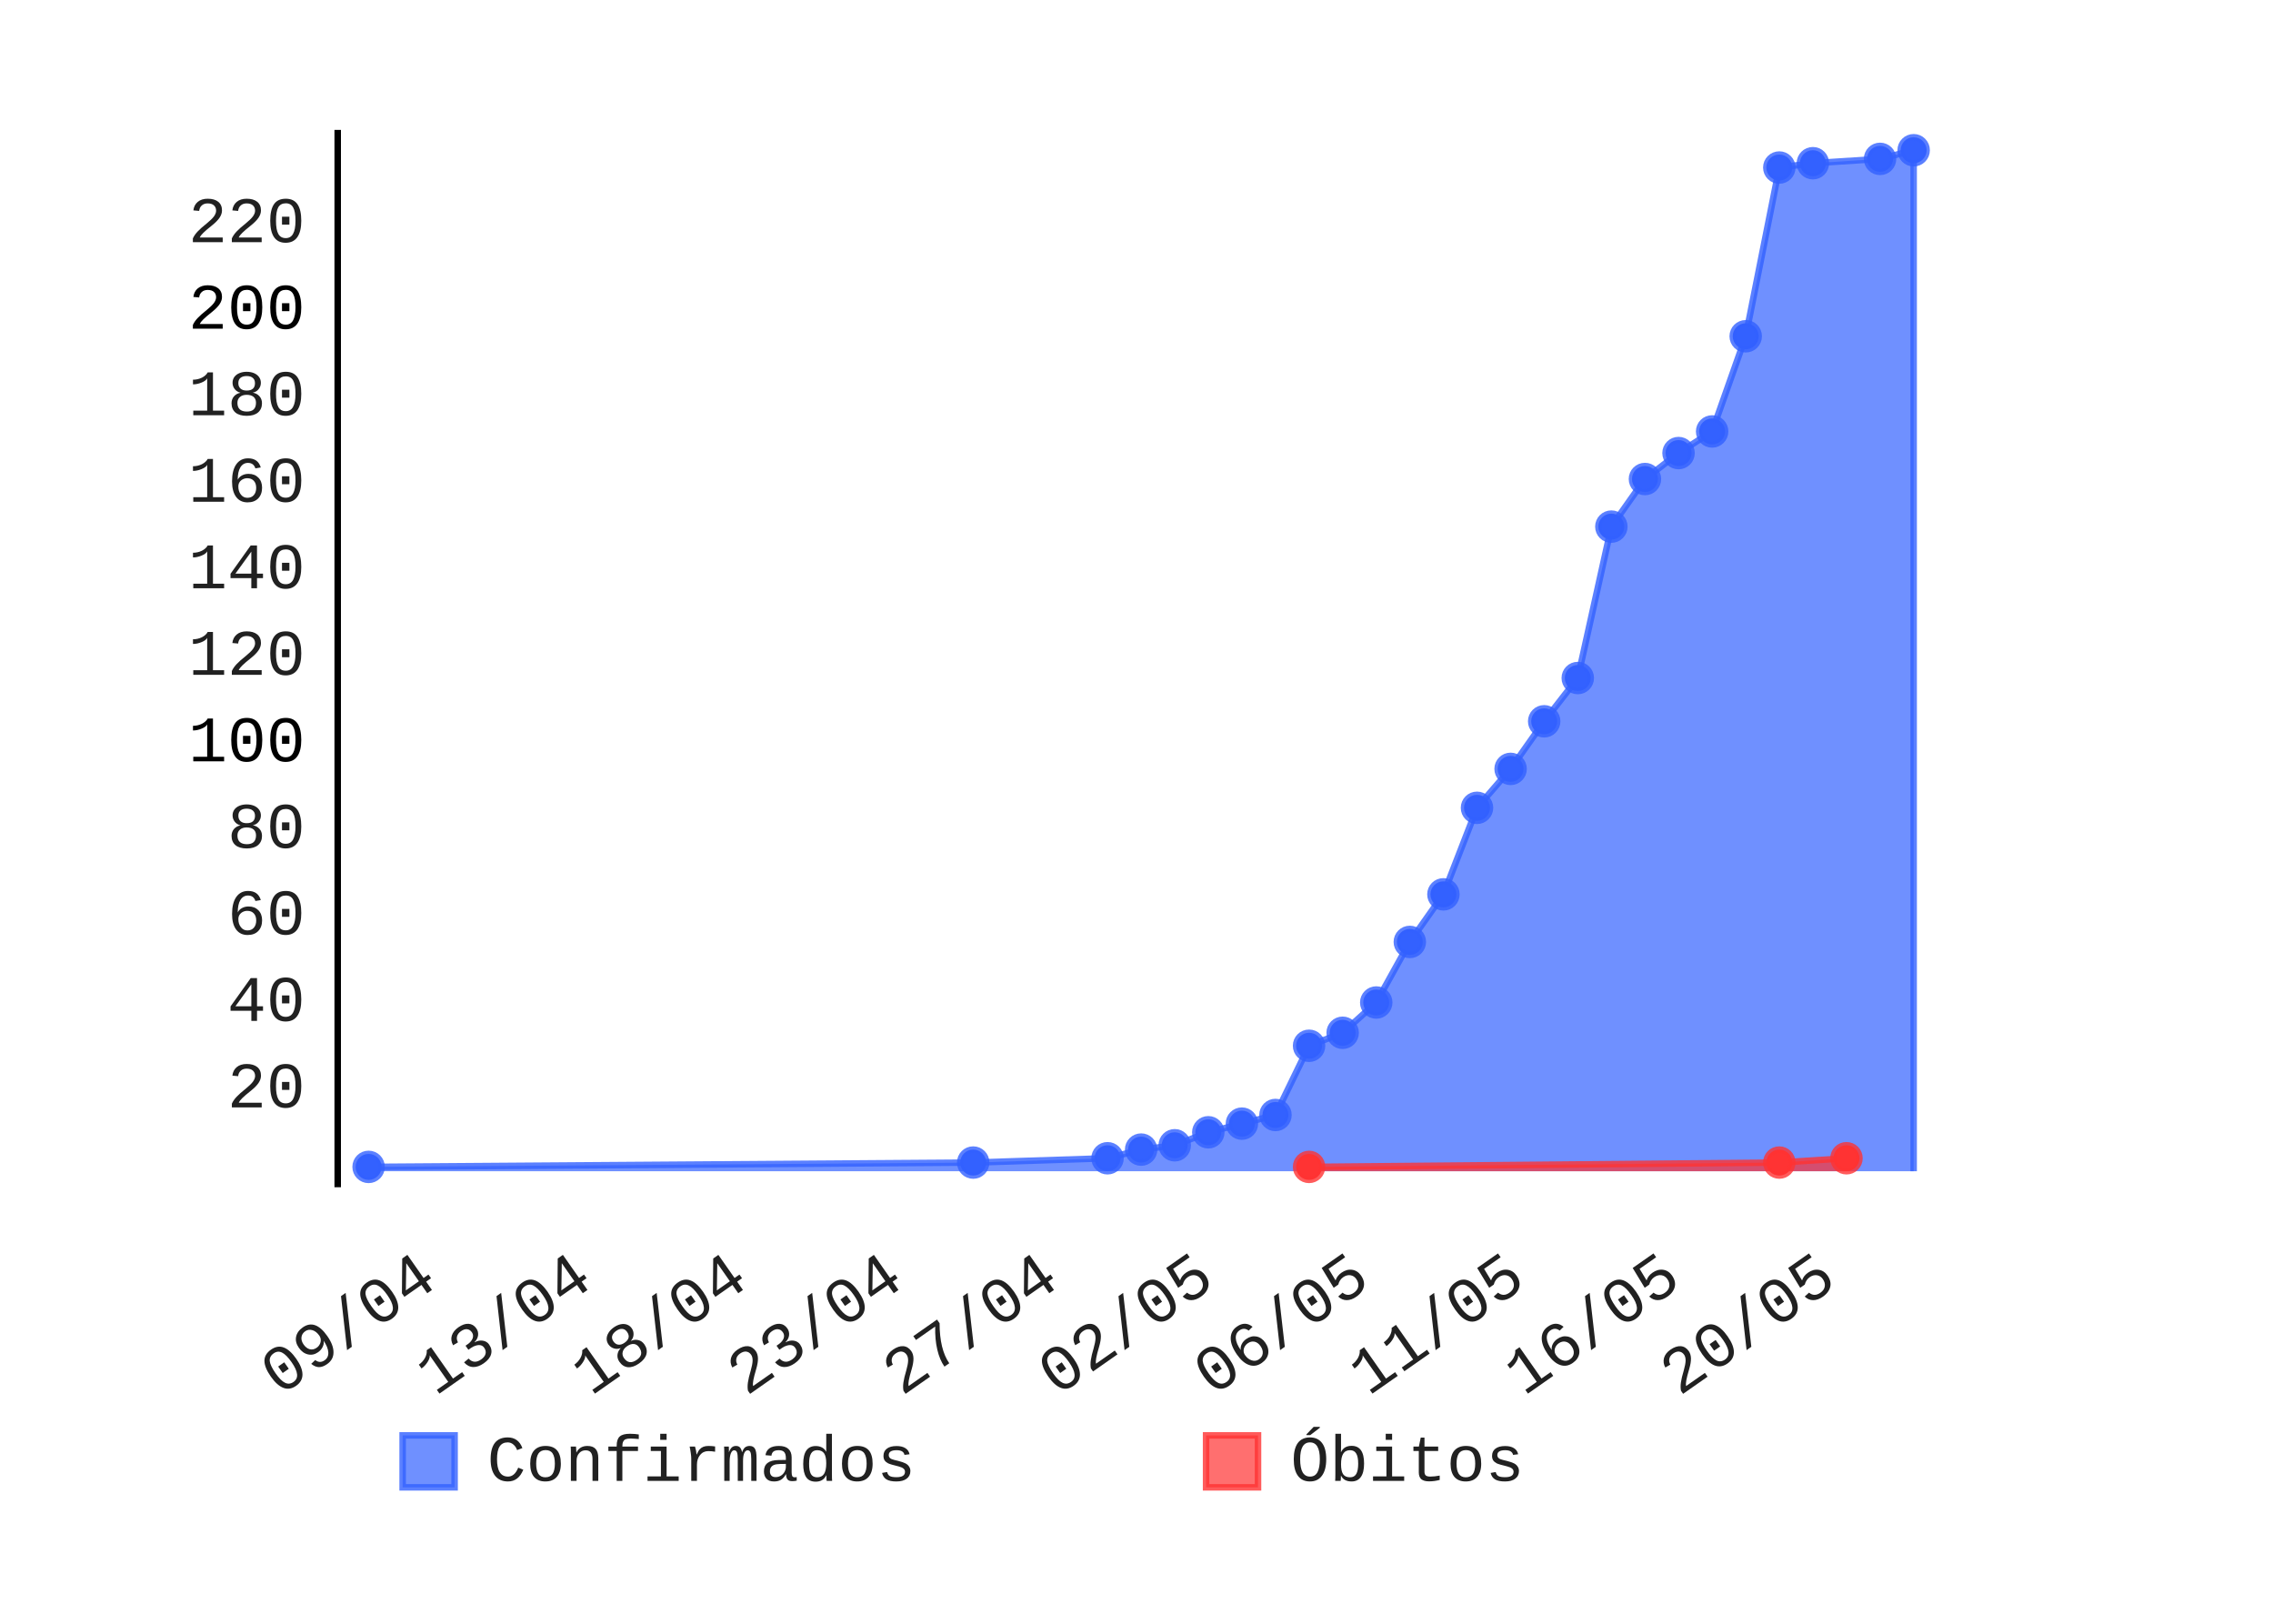
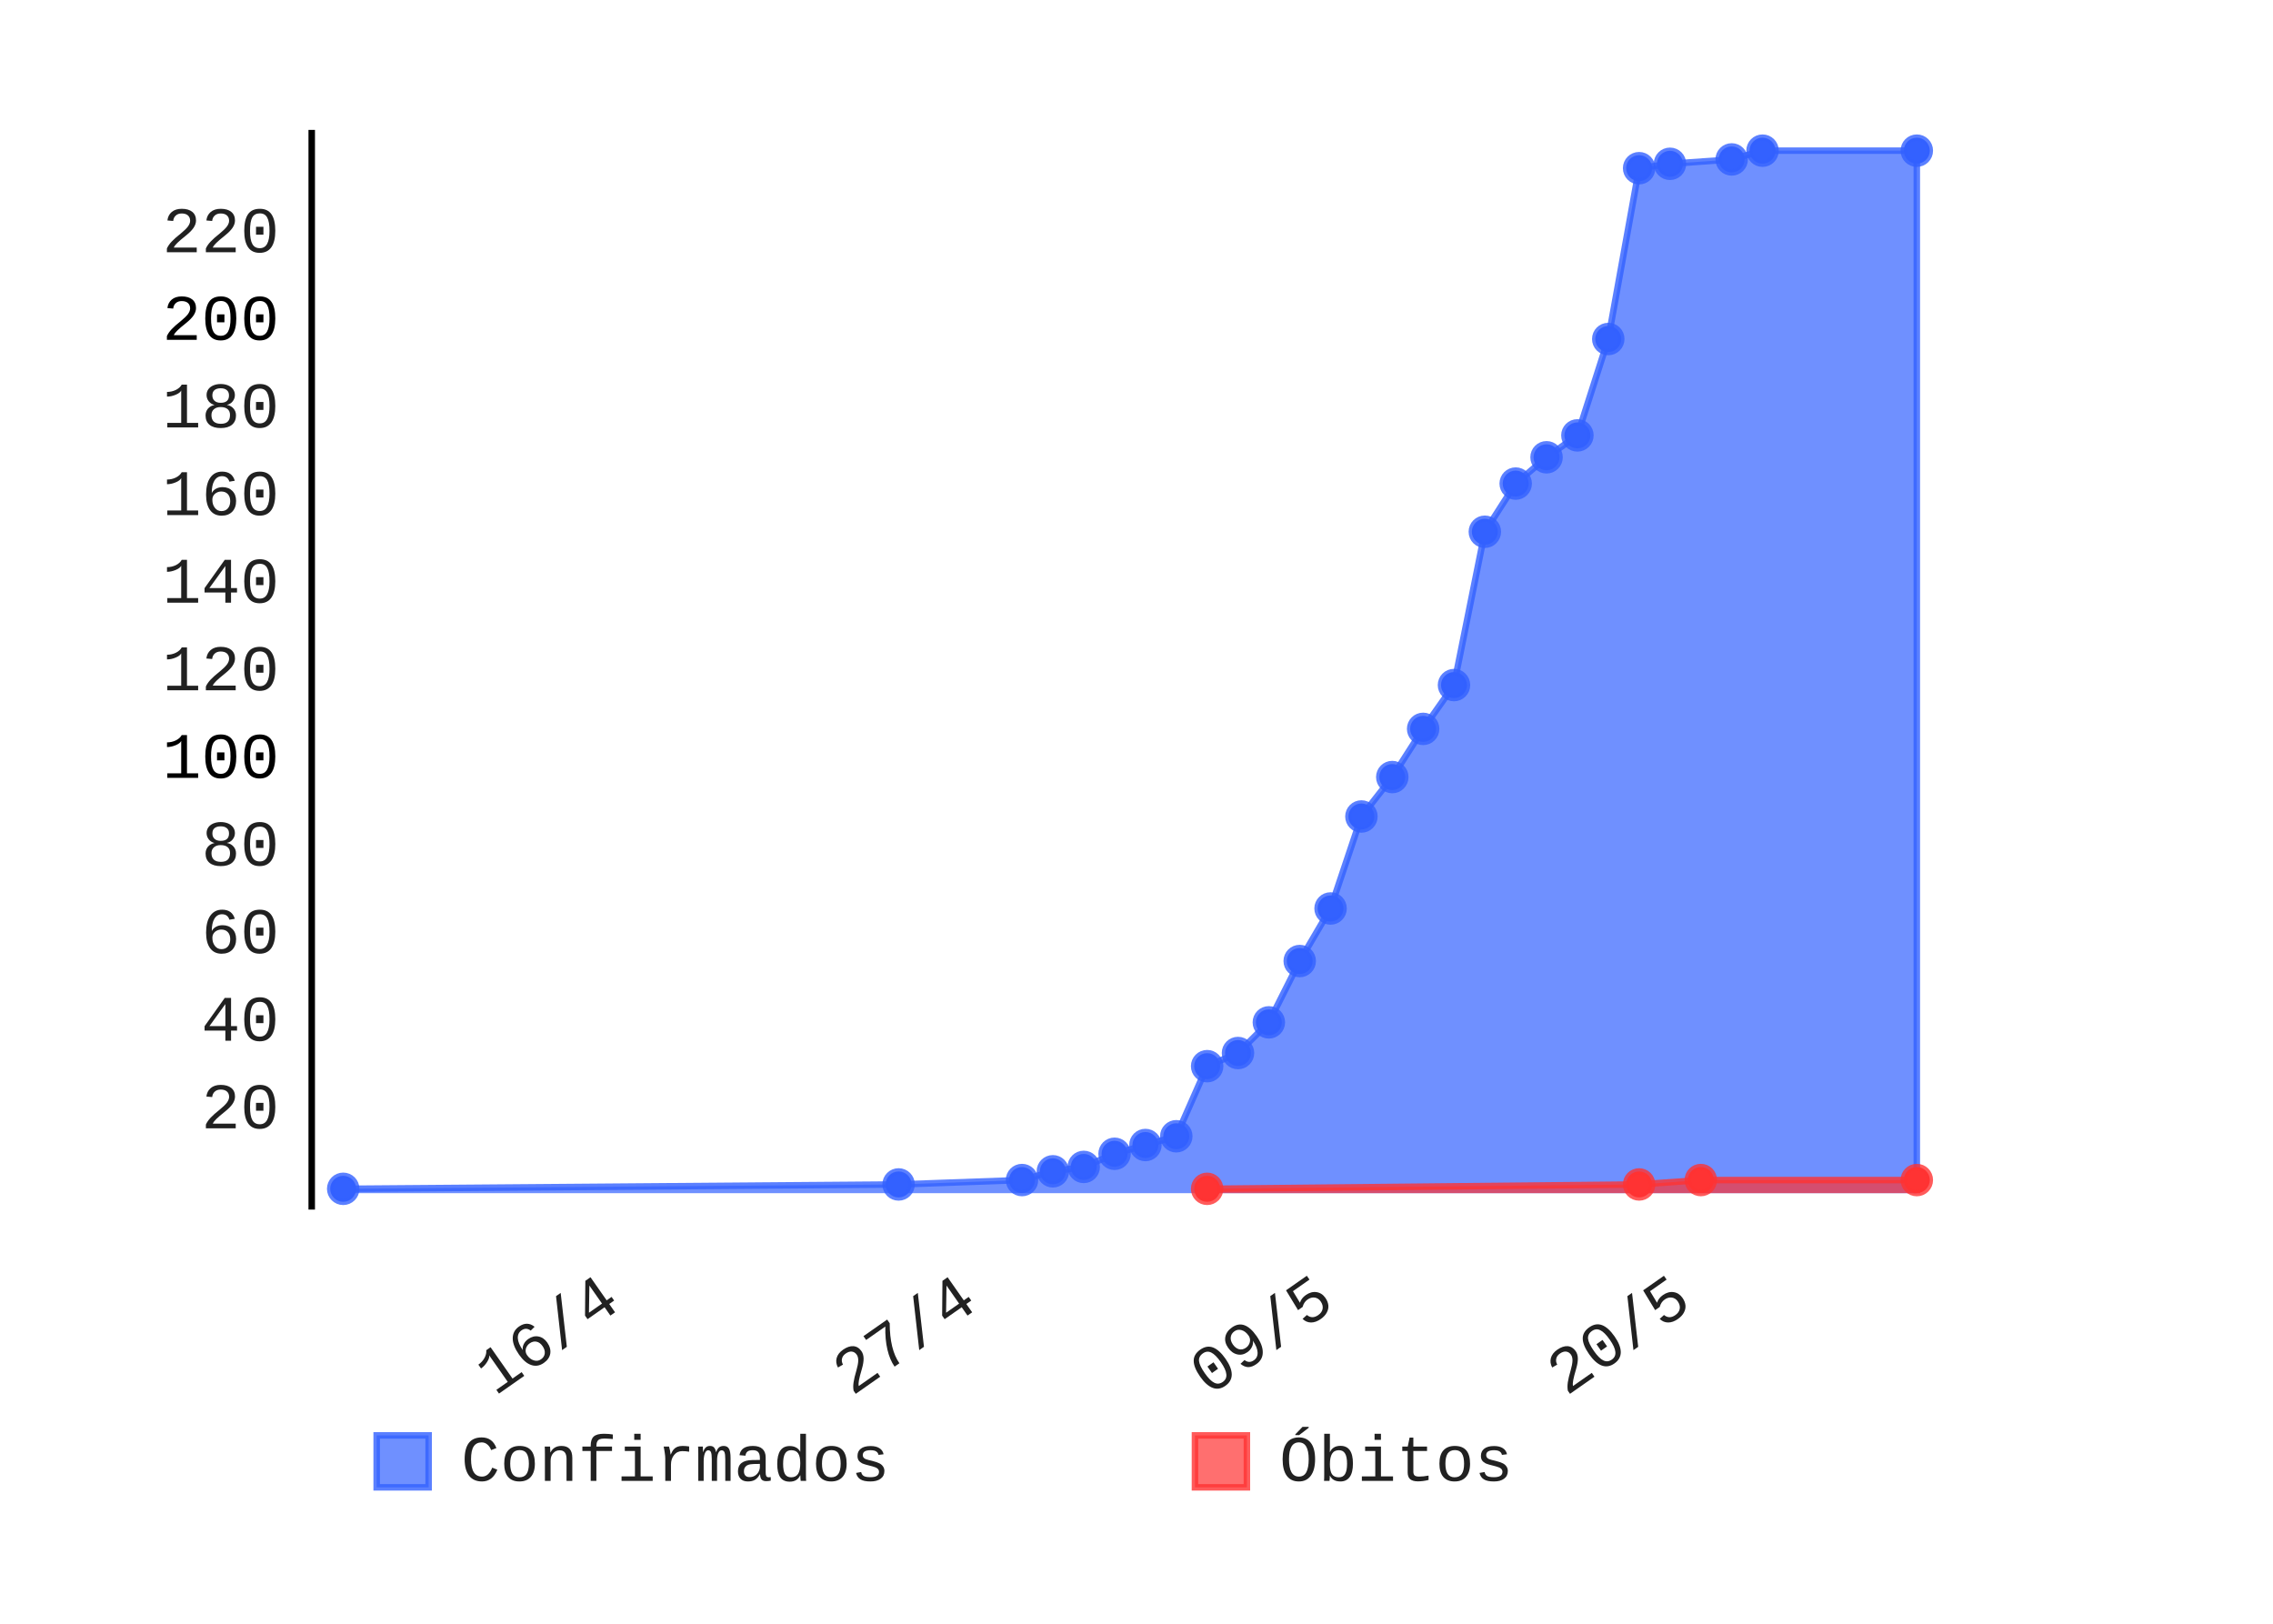
- <svg xmlns="http://www.w3.org/2000/svg" id="chart-e96b4fd9-14e2-42be-b913-c834ddc5be4c" class="pygal-chart" viewBox="0 0 350 250" width="350" height="250">
+ <svg xmlns="http://www.w3.org/2000/svg" id="chart-0d5129d3-64f2-4539-81ec-271951e47665" class="pygal-chart" viewBox="0 0 350 250" width="350" height="250">
  <defs>
-     <style type="text/css">#chart-e96b4fd9-14e2-42be-b913-c834ddc5be4c{-webkit-user-select:none;-webkit-font-smoothing:antialiased;font-family:Consolas,"Liberation Mono",Menlo,Courier,monospace}#chart-e96b4fd9-14e2-42be-b913-c834ddc5be4c .title{font-family:Consolas,"Liberation Mono",Menlo,Courier,monospace;font-size:8px}#chart-e96b4fd9-14e2-42be-b913-c834ddc5be4c .legends .legend text{font-family:Consolas,"Liberation Mono",Menlo,Courier,monospace;font-size:10px}#chart-e96b4fd9-14e2-42be-b913-c834ddc5be4c .axis text{font-family:Consolas,"Liberation Mono",Menlo,Courier,monospace;font-size:10px}#chart-e96b4fd9-14e2-42be-b913-c834ddc5be4c .axis text.major{font-family:Consolas,"Liberation Mono",Menlo,Courier,monospace;font-size:10px}#chart-e96b4fd9-14e2-42be-b913-c834ddc5be4c .text-overlay text.value{font-family:Consolas,"Liberation Mono",Menlo,Courier,monospace;font-size:16px}#chart-e96b4fd9-14e2-42be-b913-c834ddc5be4c .text-overlay text.label{font-family:Consolas,"Liberation Mono",Menlo,Courier,monospace;font-size:10px}#chart-e96b4fd9-14e2-42be-b913-c834ddc5be4c .tooltip{font-family:Consolas,"Liberation Mono",Menlo,Courier,monospace;font-size:12px}#chart-e96b4fd9-14e2-42be-b913-c834ddc5be4c text.no_data{font-family:Consolas,"Liberation Mono",Menlo,Courier,monospace;font-size:64px}
- #chart-e96b4fd9-14e2-42be-b913-c834ddc5be4c{background-color:transparent}#chart-e96b4fd9-14e2-42be-b913-c834ddc5be4c path,#chart-e96b4fd9-14e2-42be-b913-c834ddc5be4c line,#chart-e96b4fd9-14e2-42be-b913-c834ddc5be4c rect,#chart-e96b4fd9-14e2-42be-b913-c834ddc5be4c circle{-webkit-transition:150ms;-moz-transition:150ms;transition:150ms}#chart-e96b4fd9-14e2-42be-b913-c834ddc5be4c .graph &gt; .background{fill:transparent}#chart-e96b4fd9-14e2-42be-b913-c834ddc5be4c .plot &gt; .background{fill:rgba(255,255,255,1)}#chart-e96b4fd9-14e2-42be-b913-c834ddc5be4c .graph{fill:rgba(0,0,0,.87)}#chart-e96b4fd9-14e2-42be-b913-c834ddc5be4c text.no_data{fill:rgba(0,0,0,1)}#chart-e96b4fd9-14e2-42be-b913-c834ddc5be4c .title{fill:rgba(0,0,0,1)}#chart-e96b4fd9-14e2-42be-b913-c834ddc5be4c .legends .legend text{fill:rgba(0,0,0,.87)}#chart-e96b4fd9-14e2-42be-b913-c834ddc5be4c .legends .legend:hover text{fill:rgba(0,0,0,1)}#chart-e96b4fd9-14e2-42be-b913-c834ddc5be4c .axis .line{stroke:rgba(0,0,0,1)}#chart-e96b4fd9-14e2-42be-b913-c834ddc5be4c .axis .guide.line{stroke:rgba(0,0,0,.54)}#chart-e96b4fd9-14e2-42be-b913-c834ddc5be4c .axis .major.line{stroke:rgba(0,0,0,.87)}#chart-e96b4fd9-14e2-42be-b913-c834ddc5be4c .axis text.major{fill:rgba(0,0,0,1)}#chart-e96b4fd9-14e2-42be-b913-c834ddc5be4c .axis.y .guides:hover .guide.line,#chart-e96b4fd9-14e2-42be-b913-c834ddc5be4c .line-graph .axis.x .guides:hover .guide.line,#chart-e96b4fd9-14e2-42be-b913-c834ddc5be4c .stackedline-graph .axis.x .guides:hover .guide.line,#chart-e96b4fd9-14e2-42be-b913-c834ddc5be4c .xy-graph .axis.x .guides:hover .guide.line{stroke:rgba(0,0,0,1)}#chart-e96b4fd9-14e2-42be-b913-c834ddc5be4c .axis .guides:hover text{fill:rgba(0,0,0,1)}#chart-e96b4fd9-14e2-42be-b913-c834ddc5be4c .reactive{fill-opacity:.7;stroke-opacity:.8}#chart-e96b4fd9-14e2-42be-b913-c834ddc5be4c .ci{stroke:rgba(0,0,0,.87)}#chart-e96b4fd9-14e2-42be-b913-c834ddc5be4c .reactive.active,#chart-e96b4fd9-14e2-42be-b913-c834ddc5be4c .active .reactive{fill-opacity:.8;stroke-opacity:.9;stroke-width:4}#chart-e96b4fd9-14e2-42be-b913-c834ddc5be4c .ci .reactive.active{stroke-width:1.5}#chart-e96b4fd9-14e2-42be-b913-c834ddc5be4c .series text{fill:rgba(0,0,0,1)}#chart-e96b4fd9-14e2-42be-b913-c834ddc5be4c .tooltip rect{fill:rgba(255,255,255,1);stroke:rgba(0,0,0,1);-webkit-transition:opacity 150ms;-moz-transition:opacity 150ms;transition:opacity 150ms}#chart-e96b4fd9-14e2-42be-b913-c834ddc5be4c .tooltip .label{fill:rgba(0,0,0,.87)}#chart-e96b4fd9-14e2-42be-b913-c834ddc5be4c .tooltip .label{fill:rgba(0,0,0,.87)}#chart-e96b4fd9-14e2-42be-b913-c834ddc5be4c .tooltip .legend{font-size:.8em;fill:rgba(0,0,0,.54)}#chart-e96b4fd9-14e2-42be-b913-c834ddc5be4c .tooltip .x_label{font-size:.6em;fill:rgba(0,0,0,1)}#chart-e96b4fd9-14e2-42be-b913-c834ddc5be4c .tooltip .xlink{font-size:.5em;text-decoration:underline}#chart-e96b4fd9-14e2-42be-b913-c834ddc5be4c .tooltip .value{font-size:1.5em}#chart-e96b4fd9-14e2-42be-b913-c834ddc5be4c .bound{font-size:.5em}#chart-e96b4fd9-14e2-42be-b913-c834ddc5be4c .max-value{font-size:.75em;fill:rgba(0,0,0,.54)}#chart-e96b4fd9-14e2-42be-b913-c834ddc5be4c .map-element{fill:rgba(255,255,255,1);stroke:rgba(0,0,0,.54) !important}#chart-e96b4fd9-14e2-42be-b913-c834ddc5be4c .map-element .reactive{fill-opacity:inherit;stroke-opacity:inherit}#chart-e96b4fd9-14e2-42be-b913-c834ddc5be4c .color-0,#chart-e96b4fd9-14e2-42be-b913-c834ddc5be4c .color-0 a:visited{stroke:#3361FF;fill:#3361FF}#chart-e96b4fd9-14e2-42be-b913-c834ddc5be4c .color-1,#chart-e96b4fd9-14e2-42be-b913-c834ddc5be4c .color-1 a:visited{stroke:#FF3333;fill:#FF3333}#chart-e96b4fd9-14e2-42be-b913-c834ddc5be4c .text-overlay .color-0 text{fill:black}#chart-e96b4fd9-14e2-42be-b913-c834ddc5be4c .text-overlay .color-1 text{fill:black}
- #chart-e96b4fd9-14e2-42be-b913-c834ddc5be4c text.no_data{text-anchor:middle}#chart-e96b4fd9-14e2-42be-b913-c834ddc5be4c .guide.line{fill:none}#chart-e96b4fd9-14e2-42be-b913-c834ddc5be4c .centered{text-anchor:middle}#chart-e96b4fd9-14e2-42be-b913-c834ddc5be4c .title{text-anchor:middle}#chart-e96b4fd9-14e2-42be-b913-c834ddc5be4c .legends .legend text{fill-opacity:1}#chart-e96b4fd9-14e2-42be-b913-c834ddc5be4c .axis.x text{text-anchor:middle}#chart-e96b4fd9-14e2-42be-b913-c834ddc5be4c .axis.x:not(.web) text[transform]{text-anchor:start}#chart-e96b4fd9-14e2-42be-b913-c834ddc5be4c .axis.x:not(.web) text[transform].backwards{text-anchor:end}#chart-e96b4fd9-14e2-42be-b913-c834ddc5be4c .axis.y text{text-anchor:end}#chart-e96b4fd9-14e2-42be-b913-c834ddc5be4c .axis.y text[transform].backwards{text-anchor:start}#chart-e96b4fd9-14e2-42be-b913-c834ddc5be4c .axis.y2 text{text-anchor:start}#chart-e96b4fd9-14e2-42be-b913-c834ddc5be4c .axis.y2 text[transform].backwards{text-anchor:end}#chart-e96b4fd9-14e2-42be-b913-c834ddc5be4c .axis .guide.line{stroke-dasharray:4,4}#chart-e96b4fd9-14e2-42be-b913-c834ddc5be4c .axis .major.guide.line{stroke-dasharray:6,6}#chart-e96b4fd9-14e2-42be-b913-c834ddc5be4c .horizontal .axis.y .guide.line,#chart-e96b4fd9-14e2-42be-b913-c834ddc5be4c .horizontal .axis.y2 .guide.line,#chart-e96b4fd9-14e2-42be-b913-c834ddc5be4c .vertical .axis.x .guide.line{opacity:0}#chart-e96b4fd9-14e2-42be-b913-c834ddc5be4c .horizontal .axis.always_show .guide.line,#chart-e96b4fd9-14e2-42be-b913-c834ddc5be4c .vertical .axis.always_show .guide.line{opacity:1 !important}#chart-e96b4fd9-14e2-42be-b913-c834ddc5be4c .axis.y .guides:hover .guide.line,#chart-e96b4fd9-14e2-42be-b913-c834ddc5be4c .axis.y2 .guides:hover .guide.line,#chart-e96b4fd9-14e2-42be-b913-c834ddc5be4c .axis.x .guides:hover .guide.line{opacity:1}#chart-e96b4fd9-14e2-42be-b913-c834ddc5be4c .axis .guides:hover text{opacity:1}#chart-e96b4fd9-14e2-42be-b913-c834ddc5be4c .nofill{fill:none}#chart-e96b4fd9-14e2-42be-b913-c834ddc5be4c .subtle-fill{fill-opacity:.2}#chart-e96b4fd9-14e2-42be-b913-c834ddc5be4c .dot{stroke-width:1px;fill-opacity:1}#chart-e96b4fd9-14e2-42be-b913-c834ddc5be4c .dot.active{stroke-width:5px}#chart-e96b4fd9-14e2-42be-b913-c834ddc5be4c .dot.negative{fill:transparent}#chart-e96b4fd9-14e2-42be-b913-c834ddc5be4c text,#chart-e96b4fd9-14e2-42be-b913-c834ddc5be4c tspan{stroke:none !important}#chart-e96b4fd9-14e2-42be-b913-c834ddc5be4c .series text.active{opacity:1}#chart-e96b4fd9-14e2-42be-b913-c834ddc5be4c .tooltip rect{fill-opacity:.95;stroke-width:.5}#chart-e96b4fd9-14e2-42be-b913-c834ddc5be4c .tooltip text{fill-opacity:1}#chart-e96b4fd9-14e2-42be-b913-c834ddc5be4c .showable{visibility:hidden}#chart-e96b4fd9-14e2-42be-b913-c834ddc5be4c .showable.shown{visibility:visible}#chart-e96b4fd9-14e2-42be-b913-c834ddc5be4c .gauge-background{fill:rgba(229,229,229,1);stroke:none}#chart-e96b4fd9-14e2-42be-b913-c834ddc5be4c .bg-lines{stroke:transparent;stroke-width:2px}</style>
+     <style type="text/css">#chart-0d5129d3-64f2-4539-81ec-271951e47665{-webkit-user-select:none;-webkit-font-smoothing:antialiased;font-family:Consolas,"Liberation Mono",Menlo,Courier,monospace}#chart-0d5129d3-64f2-4539-81ec-271951e47665 .title{font-family:Consolas,"Liberation Mono",Menlo,Courier,monospace;font-size:8px}#chart-0d5129d3-64f2-4539-81ec-271951e47665 .legends .legend text{font-family:Consolas,"Liberation Mono",Menlo,Courier,monospace;font-size:10px}#chart-0d5129d3-64f2-4539-81ec-271951e47665 .axis text{font-family:Consolas,"Liberation Mono",Menlo,Courier,monospace;font-size:10px}#chart-0d5129d3-64f2-4539-81ec-271951e47665 .axis text.major{font-family:Consolas,"Liberation Mono",Menlo,Courier,monospace;font-size:10px}#chart-0d5129d3-64f2-4539-81ec-271951e47665 .text-overlay text.value{font-family:Consolas,"Liberation Mono",Menlo,Courier,monospace;font-size:16px}#chart-0d5129d3-64f2-4539-81ec-271951e47665 .text-overlay text.label{font-family:Consolas,"Liberation Mono",Menlo,Courier,monospace;font-size:10px}#chart-0d5129d3-64f2-4539-81ec-271951e47665 .tooltip{font-family:Consolas,"Liberation Mono",Menlo,Courier,monospace;font-size:12px}#chart-0d5129d3-64f2-4539-81ec-271951e47665 text.no_data{font-family:Consolas,"Liberation Mono",Menlo,Courier,monospace;font-size:64px}
+ #chart-0d5129d3-64f2-4539-81ec-271951e47665{background-color:transparent}#chart-0d5129d3-64f2-4539-81ec-271951e47665 path,#chart-0d5129d3-64f2-4539-81ec-271951e47665 line,#chart-0d5129d3-64f2-4539-81ec-271951e47665 rect,#chart-0d5129d3-64f2-4539-81ec-271951e47665 circle{-webkit-transition:150ms;-moz-transition:150ms;transition:150ms}#chart-0d5129d3-64f2-4539-81ec-271951e47665 .graph &gt; .background{fill:transparent}#chart-0d5129d3-64f2-4539-81ec-271951e47665 .plot &gt; .background{fill:rgba(255,255,255,1)}#chart-0d5129d3-64f2-4539-81ec-271951e47665 .graph{fill:rgba(0,0,0,.87)}#chart-0d5129d3-64f2-4539-81ec-271951e47665 text.no_data{fill:rgba(0,0,0,1)}#chart-0d5129d3-64f2-4539-81ec-271951e47665 .title{fill:rgba(0,0,0,1)}#chart-0d5129d3-64f2-4539-81ec-271951e47665 .legends .legend text{fill:rgba(0,0,0,.87)}#chart-0d5129d3-64f2-4539-81ec-271951e47665 .legends .legend:hover text{fill:rgba(0,0,0,1)}#chart-0d5129d3-64f2-4539-81ec-271951e47665 .axis .line{stroke:rgba(0,0,0,1)}#chart-0d5129d3-64f2-4539-81ec-271951e47665 .axis .guide.line{stroke:rgba(0,0,0,.54)}#chart-0d5129d3-64f2-4539-81ec-271951e47665 .axis .major.line{stroke:rgba(0,0,0,.87)}#chart-0d5129d3-64f2-4539-81ec-271951e47665 .axis text.major{fill:rgba(0,0,0,1)}#chart-0d5129d3-64f2-4539-81ec-271951e47665 .axis.y .guides:hover .guide.line,#chart-0d5129d3-64f2-4539-81ec-271951e47665 .line-graph .axis.x .guides:hover .guide.line,#chart-0d5129d3-64f2-4539-81ec-271951e47665 .stackedline-graph .axis.x .guides:hover .guide.line,#chart-0d5129d3-64f2-4539-81ec-271951e47665 .xy-graph .axis.x .guides:hover .guide.line{stroke:rgba(0,0,0,1)}#chart-0d5129d3-64f2-4539-81ec-271951e47665 .axis .guides:hover text{fill:rgba(0,0,0,1)}#chart-0d5129d3-64f2-4539-81ec-271951e47665 .reactive{fill-opacity:.7;stroke-opacity:.8}#chart-0d5129d3-64f2-4539-81ec-271951e47665 .ci{stroke:rgba(0,0,0,.87)}#chart-0d5129d3-64f2-4539-81ec-271951e47665 .reactive.active,#chart-0d5129d3-64f2-4539-81ec-271951e47665 .active .reactive{fill-opacity:.8;stroke-opacity:.9;stroke-width:4}#chart-0d5129d3-64f2-4539-81ec-271951e47665 .ci .reactive.active{stroke-width:1.5}#chart-0d5129d3-64f2-4539-81ec-271951e47665 .series text{fill:rgba(0,0,0,1)}#chart-0d5129d3-64f2-4539-81ec-271951e47665 .tooltip rect{fill:rgba(255,255,255,1);stroke:rgba(0,0,0,1);-webkit-transition:opacity 150ms;-moz-transition:opacity 150ms;transition:opacity 150ms}#chart-0d5129d3-64f2-4539-81ec-271951e47665 .tooltip .label{fill:rgba(0,0,0,.87)}#chart-0d5129d3-64f2-4539-81ec-271951e47665 .tooltip .label{fill:rgba(0,0,0,.87)}#chart-0d5129d3-64f2-4539-81ec-271951e47665 .tooltip .legend{font-size:.8em;fill:rgba(0,0,0,.54)}#chart-0d5129d3-64f2-4539-81ec-271951e47665 .tooltip .x_label{font-size:.6em;fill:rgba(0,0,0,1)}#chart-0d5129d3-64f2-4539-81ec-271951e47665 .tooltip .xlink{font-size:.5em;text-decoration:underline}#chart-0d5129d3-64f2-4539-81ec-271951e47665 .tooltip .value{font-size:1.5em}#chart-0d5129d3-64f2-4539-81ec-271951e47665 .bound{font-size:.5em}#chart-0d5129d3-64f2-4539-81ec-271951e47665 .max-value{font-size:.75em;fill:rgba(0,0,0,.54)}#chart-0d5129d3-64f2-4539-81ec-271951e47665 .map-element{fill:rgba(255,255,255,1);stroke:rgba(0,0,0,.54) !important}#chart-0d5129d3-64f2-4539-81ec-271951e47665 .map-element .reactive{fill-opacity:inherit;stroke-opacity:inherit}#chart-0d5129d3-64f2-4539-81ec-271951e47665 .color-0,#chart-0d5129d3-64f2-4539-81ec-271951e47665 .color-0 a:visited{stroke:#3361FF;fill:#3361FF}#chart-0d5129d3-64f2-4539-81ec-271951e47665 .color-1,#chart-0d5129d3-64f2-4539-81ec-271951e47665 .color-1 a:visited{stroke:#FF3333;fill:#FF3333}#chart-0d5129d3-64f2-4539-81ec-271951e47665 .text-overlay .color-0 text{fill:black}#chart-0d5129d3-64f2-4539-81ec-271951e47665 .text-overlay .color-1 text{fill:black}
+ #chart-0d5129d3-64f2-4539-81ec-271951e47665 text.no_data{text-anchor:middle}#chart-0d5129d3-64f2-4539-81ec-271951e47665 .guide.line{fill:none}#chart-0d5129d3-64f2-4539-81ec-271951e47665 .centered{text-anchor:middle}#chart-0d5129d3-64f2-4539-81ec-271951e47665 .title{text-anchor:middle}#chart-0d5129d3-64f2-4539-81ec-271951e47665 .legends .legend text{fill-opacity:1}#chart-0d5129d3-64f2-4539-81ec-271951e47665 .axis.x text{text-anchor:middle}#chart-0d5129d3-64f2-4539-81ec-271951e47665 .axis.x:not(.web) text[transform]{text-anchor:start}#chart-0d5129d3-64f2-4539-81ec-271951e47665 .axis.x:not(.web) text[transform].backwards{text-anchor:end}#chart-0d5129d3-64f2-4539-81ec-271951e47665 .axis.y text{text-anchor:end}#chart-0d5129d3-64f2-4539-81ec-271951e47665 .axis.y text[transform].backwards{text-anchor:start}#chart-0d5129d3-64f2-4539-81ec-271951e47665 .axis.y2 text{text-anchor:start}#chart-0d5129d3-64f2-4539-81ec-271951e47665 .axis.y2 text[transform].backwards{text-anchor:end}#chart-0d5129d3-64f2-4539-81ec-271951e47665 .axis .guide.line{stroke-dasharray:4,4}#chart-0d5129d3-64f2-4539-81ec-271951e47665 .axis .major.guide.line{stroke-dasharray:6,6}#chart-0d5129d3-64f2-4539-81ec-271951e47665 .horizontal .axis.y .guide.line,#chart-0d5129d3-64f2-4539-81ec-271951e47665 .horizontal .axis.y2 .guide.line,#chart-0d5129d3-64f2-4539-81ec-271951e47665 .vertical .axis.x .guide.line{opacity:0}#chart-0d5129d3-64f2-4539-81ec-271951e47665 .horizontal .axis.always_show .guide.line,#chart-0d5129d3-64f2-4539-81ec-271951e47665 .vertical .axis.always_show .guide.line{opacity:1 !important}#chart-0d5129d3-64f2-4539-81ec-271951e47665 .axis.y .guides:hover .guide.line,#chart-0d5129d3-64f2-4539-81ec-271951e47665 .axis.y2 .guides:hover .guide.line,#chart-0d5129d3-64f2-4539-81ec-271951e47665 .axis.x .guides:hover .guide.line{opacity:1}#chart-0d5129d3-64f2-4539-81ec-271951e47665 .axis .guides:hover text{opacity:1}#chart-0d5129d3-64f2-4539-81ec-271951e47665 .nofill{fill:none}#chart-0d5129d3-64f2-4539-81ec-271951e47665 .subtle-fill{fill-opacity:.2}#chart-0d5129d3-64f2-4539-81ec-271951e47665 .dot{stroke-width:1px;fill-opacity:1}#chart-0d5129d3-64f2-4539-81ec-271951e47665 .dot.active{stroke-width:5px}#chart-0d5129d3-64f2-4539-81ec-271951e47665 .dot.negative{fill:transparent}#chart-0d5129d3-64f2-4539-81ec-271951e47665 text,#chart-0d5129d3-64f2-4539-81ec-271951e47665 tspan{stroke:none !important}#chart-0d5129d3-64f2-4539-81ec-271951e47665 .series text.active{opacity:1}#chart-0d5129d3-64f2-4539-81ec-271951e47665 .tooltip rect{fill-opacity:.95;stroke-width:.5}#chart-0d5129d3-64f2-4539-81ec-271951e47665 .tooltip text{fill-opacity:1}#chart-0d5129d3-64f2-4539-81ec-271951e47665 .showable{visibility:hidden}#chart-0d5129d3-64f2-4539-81ec-271951e47665 .showable.shown{visibility:visible}#chart-0d5129d3-64f2-4539-81ec-271951e47665 .gauge-background{fill:rgba(229,229,229,1);stroke:none}#chart-0d5129d3-64f2-4539-81ec-271951e47665 .bg-lines{stroke:transparent;stroke-width:2px}</style>
  </defs>
  <g class="graph datetimeline-graph vertical">
    <rect x="0" y="0" width="350" height="250" class="background" />
-     <g transform="translate(52, 20)" class="plot">
-       <rect x="0" y="0" width="247.425" height="162.793" class="background" />
+     <g transform="translate(48, 20)" class="plot">
+       <rect x="0" y="0" width="252.0" height="166.234" class="background" />
      <g class="axis y">
        <g class="guides">
-           <text x="-5" y="150.506" class="">20</text>
+           <text x="-5" y="153.723" class="">20</text>
        </g>
        <g class="guides">
-           <text x="-5" y="137.185" class="">40</text>
+           <text x="-5" y="140.234" class="">40</text>
        </g>
        <g class="guides">
-           <text x="-5" y="123.863" class="">60</text>
+           <text x="-5" y="126.746" class="">60</text>
        </g>
        <g class="guides">
-           <text x="-5" y="110.541" class="">80</text>
+           <text x="-5" y="113.257" class="">80</text>
        </g>
        <g class="guides">
-           <text x="-5" y="97.219" class="major">100</text>
+           <text x="-5" y="99.769" class="major">100</text>
        </g>
        <g class="guides">
-           <text x="-5" y="83.897" class="">120</text>
+           <text x="-5" y="86.28" class="">120</text>
        </g>
        <g class="guides">
-           <text x="-5" y="70.575" class="">140</text>
+           <text x="-5" y="72.791" class="">140</text>
        </g>
        <g class="guides">
-           <text x="-5" y="57.254" class="">160</text>
+           <text x="-5" y="59.303" class="">160</text>
        </g>
        <g class="guides">
-           <text x="-5" y="43.932" class="">180</text>
+           <text x="-5" y="45.814" class="">180</text>
        </g>
        <g class="guides">
-           <text x="-5" y="30.61" class="major">200</text>
+           <text x="-5" y="32.325" class="major">200</text>
        </g>
        <g class="guides">
-           <text x="-5" y="17.288" class="">220</text>
+           <text x="-5" y="18.837" class="">220</text>
        </g>
      </g>
      <g class="axis x">
-         <path d="M0 0 v162.793" class="line" />
+         <path d="M0 0 v166.234" class="line" />
        <g class="guides">
-           <path d="M15.677 0 v162.793" class="guide line" />
-           <text x="15.677" y="177.793" class="backwards" transform="rotate(325 15.67671 177.7927)">09/04</text>
+           <path d="M47.87 0 v166.234" class="guide line" />
+           <text x="47.87" y="181.234" class="backwards" transform="rotate(325 47.87029 181.2342)">16/4</text>
        </g>
        <g class="guides">
-           <path d="M39.621 0 v162.793" class="guide line" />
-           <text x="39.621" y="177.793" class="backwards" transform="rotate(325 39.62086 177.7927)">13/04</text>
+           <path d="M102.86 0 v166.234" class="guide line" />
+           <text x="102.86" y="181.234" class="backwards" transform="rotate(325 102.8602 181.2342)">27/4</text>
        </g>
        <g class="guides">
-           <path d="M63.565 0 v162.793" class="guide line" />
-           <text x="63.565" y="177.793" class="backwards" transform="rotate(325 63.56501 177.7927)">18/04</text>
+           <path d="M157.85 0 v166.234" class="guide line" />
+           <text x="157.85" y="181.234" class="backwards" transform="rotate(325 157.8502 181.2342)">09/5</text>
        </g>
        <g class="guides">
-           <path d="M87.509 0 v162.793" class="guide line" />
-           <text x="87.509" y="177.793" class="backwards" transform="rotate(325 87.50916 177.7927)">23/04</text>
-         </g>
-         <g class="guides">
-           <path d="M111.453 0 v162.793" class="guide line" />
-           <text x="111.453" y="177.793" class="backwards" transform="rotate(325 111.4533 177.7927)">27/04</text>
-         </g>
-         <g class="guides">
-           <path d="M135.397 0 v162.793" class="guide line" />
-           <text x="135.397" y="177.793" class="backwards" transform="rotate(325 135.3975 177.7927)">02/05</text>
-         </g>
-         <g class="guides">
-           <path d="M159.342 0 v162.793" class="guide line" />
-           <text x="159.342" y="177.793" class="backwards" transform="rotate(325 159.3416 177.7927)">06/05</text>
-         </g>
-         <g class="guides">
-           <path d="M183.286 0 v162.793" class="guide line" />
-           <text x="183.286" y="177.793" class="backwards" transform="rotate(325 183.2858 177.7927)">11/05</text>
-         </g>
-         <g class="guides">
-           <path d="M207.23 0 v162.793" class="guide line" />
-           <text x="207.23" y="177.793" class="backwards" transform="rotate(325 207.2299 177.7927)">16/05</text>
-         </g>
-         <g class="guides">
-           <path d="M231.174 0 v162.793" class="guide line" />
-           <text x="231.174" y="177.793" class="backwards" transform="rotate(325 231.1741 177.7927)">20/05</text>
+           <path d="M212.84 0 v166.234" class="guide line" />
+           <text x="212.84" y="181.234" class="backwards" transform="rotate(325 212.8401 181.2342)">20/5</text>
        </g>
      </g>
      <g class="series serie-0 color-0">
-         <path d="M4.758 160.328 L4.758 159.662 97.853 158.996 118.541 158.33 123.713 156.998 128.885 156.332 134.057 154.333 139.229 153.001 144.4 151.669 149.572 141.012 154.744 139.013 159.916 134.351 165.088 125.025 170.26 117.698 175.432 104.377 180.604 98.382 185.776 91.055 190.948 84.394 196.12 61.081 201.292 53.754 206.464 49.757 211.636 46.427 216.808 31.773 221.98 5.795 227.151 5.129 237.495 4.463 242.667 3.131 242.667 160.328" class="line reactive" />
+         <path d="M4.846 163.712 L4.846 163.037 90.367 162.363 109.371 161.688 114.122 160.34 118.873 159.665 123.624 157.642 128.376 156.293 133.127 154.944 137.878 144.153 142.629 142.13 147.38 137.409 152.131 127.967 156.882 119.874 161.633 105.711 166.385 99.641 171.136 92.222 175.887 85.478 180.638 61.872 185.389 54.454 190.14 50.407 194.891 47.035 199.643 32.197 204.394 5.895 209.145 5.22 218.647 4.546 223.398 3.197 247.154 3.197 247.154 163.712" class="line reactive" />
      </g>
      <g class="series serie-1 color-1">
-         <path d="M149.572 160.328 L149.572 159.662 221.98 158.996 232.323 158.33 232.323 160.328" class="line reactive" />
+         <path d="M137.878 163.712 L137.878 163.037 204.394 162.363 213.896 161.688 247.154 161.688 247.154 163.712" class="line reactive" />
      </g>
    </g>
    <g class="titles" />
-     <g transform="translate(52, 20)" class="plot overlay">
+     <g transform="translate(48, 20)" class="plot overlay">
      <g class="series serie-0 color-0">
        <g class="dots">
-           <circle cx="4.758" cy="159.662" r="2" class="dot reactive tooltip-trigger" />
+           <circle cx="4.846" cy="163.037" r="2" class="dot reactive tooltip-trigger" />
        </g>
        <g class="dots">
-           <circle cx="97.853" cy="158.996" r="2" class="dot reactive tooltip-trigger" />
+           <circle cx="90.367" cy="162.363" r="2" class="dot reactive tooltip-trigger" />
        </g>
        <g class="dots">
-           <circle cx="118.541" cy="158.33" r="2" class="dot reactive tooltip-trigger" />
+           <circle cx="109.371" cy="161.688" r="2" class="dot reactive tooltip-trigger" />
        </g>
        <g class="dots">
-           <circle cx="123.713" cy="156.998" r="2" class="dot reactive tooltip-trigger" />
+           <circle cx="114.122" cy="160.34" r="2" class="dot reactive tooltip-trigger" />
        </g>
        <g class="dots">
-           <circle cx="128.885" cy="156.332" r="2" class="dot reactive tooltip-trigger" />
+           <circle cx="118.873" cy="159.665" r="2" class="dot reactive tooltip-trigger" />
        </g>
        <g class="dots">
-           <circle cx="134.057" cy="154.333" r="2" class="dot reactive tooltip-trigger" />
+           <circle cx="123.624" cy="157.642" r="2" class="dot reactive tooltip-trigger" />
        </g>
        <g class="dots">
-           <circle cx="139.229" cy="153.001" r="2" class="dot reactive tooltip-trigger" />
+           <circle cx="128.376" cy="156.293" r="2" class="dot reactive tooltip-trigger" />
        </g>
        <g class="dots">
-           <circle cx="144.4" cy="151.669" r="2" class="dot reactive tooltip-trigger" />
+           <circle cx="133.127" cy="154.944" r="2" class="dot reactive tooltip-trigger" />
        </g>
        <g class="dots">
-           <circle cx="149.572" cy="141.012" r="2" class="dot reactive tooltip-trigger" />
+           <circle cx="137.878" cy="144.153" r="2" class="dot reactive tooltip-trigger" />
        </g>
        <g class="dots">
-           <circle cx="154.744" cy="139.013" r="2" class="dot reactive tooltip-trigger" />
+           <circle cx="142.629" cy="142.13" r="2" class="dot reactive tooltip-trigger" />
        </g>
        <g class="dots">
-           <circle cx="159.916" cy="134.351" r="2" class="dot reactive tooltip-trigger" />
+           <circle cx="147.38" cy="137.409" r="2" class="dot reactive tooltip-trigger" />
        </g>
        <g class="dots">
-           <circle cx="165.088" cy="125.025" r="2" class="dot reactive tooltip-trigger" />
+           <circle cx="152.131" cy="127.967" r="2" class="dot reactive tooltip-trigger" />
        </g>
        <g class="dots">
-           <circle cx="170.26" cy="117.698" r="2" class="dot reactive tooltip-trigger" />
+           <circle cx="156.882" cy="119.874" r="2" class="dot reactive tooltip-trigger" />
        </g>
        <g class="dots">
-           <circle cx="175.432" cy="104.377" r="2" class="dot reactive tooltip-trigger" />
+           <circle cx="161.633" cy="105.711" r="2" class="dot reactive tooltip-trigger" />
        </g>
        <g class="dots">
-           <circle cx="180.604" cy="98.382" r="2" class="dot reactive tooltip-trigger" />
+           <circle cx="166.385" cy="99.641" r="2" class="dot reactive tooltip-trigger" />
        </g>
        <g class="dots">
-           <circle cx="185.776" cy="91.055" r="2" class="dot reactive tooltip-trigger" />
+           <circle cx="171.136" cy="92.222" r="2" class="dot reactive tooltip-trigger" />
        </g>
        <g class="dots">
-           <circle cx="190.948" cy="84.394" r="2" class="dot reactive tooltip-trigger" />
+           <circle cx="175.887" cy="85.478" r="2" class="dot reactive tooltip-trigger" />
        </g>
        <g class="dots">
-           <circle cx="196.12" cy="61.081" r="2" class="dot reactive tooltip-trigger" />
+           <circle cx="180.638" cy="61.872" r="2" class="dot reactive tooltip-trigger" />
        </g>
        <g class="dots">
-           <circle cx="201.292" cy="53.754" r="2" class="dot reactive tooltip-trigger" />
+           <circle cx="185.389" cy="54.454" r="2" class="dot reactive tooltip-trigger" />
        </g>
        <g class="dots">
-           <circle cx="206.464" cy="49.757" r="2" class="dot reactive tooltip-trigger" />
+           <circle cx="190.14" cy="50.407" r="2" class="dot reactive tooltip-trigger" />
        </g>
        <g class="dots">
-           <circle cx="211.636" cy="46.427" r="2" class="dot reactive tooltip-trigger" />
+           <circle cx="194.891" cy="47.035" r="2" class="dot reactive tooltip-trigger" />
        </g>
        <g class="dots">
-           <circle cx="216.808" cy="31.773" r="2" class="dot reactive tooltip-trigger" />
+           <circle cx="199.643" cy="32.197" r="2" class="dot reactive tooltip-trigger" />
        </g>
        <g class="dots">
-           <circle cx="221.98" cy="5.795" r="2" class="dot reactive tooltip-trigger" />
+           <circle cx="204.394" cy="5.895" r="2" class="dot reactive tooltip-trigger" />
        </g>
        <g class="dots">
-           <circle cx="227.151" cy="5.129" r="2" class="dot reactive tooltip-trigger" />
+           <circle cx="209.145" cy="5.22" r="2" class="dot reactive tooltip-trigger" />
        </g>
        <g class="dots">
-           <circle cx="237.495" cy="4.463" r="2" class="dot reactive tooltip-trigger" />
+           <circle cx="218.647" cy="4.546" r="2" class="dot reactive tooltip-trigger" />
        </g>
        <g class="dots">
-           <circle cx="242.667" cy="3.131" r="2" class="dot reactive tooltip-trigger" />
+           <circle cx="223.398" cy="3.197" r="2" class="dot reactive tooltip-trigger" />
+         </g>
+         <g class="dots">
+           <circle cx="247.154" cy="3.197" r="2" class="dot reactive tooltip-trigger" />
        </g>
      </g>
      <g class="series serie-1 color-1">
        <g class="dots">
-           <circle cx="149.572" cy="159.662" r="2" class="dot reactive tooltip-trigger" />
+           <circle cx="137.878" cy="163.037" r="2" class="dot reactive tooltip-trigger" />
        </g>
        <g class="dots">
-           <circle cx="221.98" cy="158.996" r="2" class="dot reactive tooltip-trigger" />
+           <circle cx="204.394" cy="162.363" r="2" class="dot reactive tooltip-trigger" />
        </g>
        <g class="dots">
-           <circle cx="232.323" cy="158.33" r="2" class="dot reactive tooltip-trigger" />
+           <circle cx="213.896" cy="161.688" r="2" class="dot reactive tooltip-trigger" />
+         </g>
+         <g class="dots">
+           <circle cx="247.154" cy="161.688" r="2" class="dot reactive tooltip-trigger" />
        </g>
      </g>
    </g>
-     <g transform="translate(52, 20)" class="plot text-overlay">
+     <g transform="translate(48, 20)" class="plot text-overlay">
      <g class="series serie-0 color-0" />
      <g class="series serie-1 color-1" />
    </g>
-     <g transform="translate(52, 20)" class="plot tooltip-overlay">
+     <g transform="translate(48, 20)" class="plot tooltip-overlay">
      <g transform="translate(0 0)" style="opacity: 0" class="tooltip">
        <rect rx="10" ry="10" width="0" height="0" class="tooltip-box" />
        <g class="text" />
      </g>
    </g>
-     <g transform="translate(62, 220)" class="legends">
+     <g transform="translate(58, 220)" class="legends">
      <g id="activate-serie-0" class="legend reactive activate-serie">
        <rect x="0.0" y="1.0" width="8" height="8" class="color-0 reactive" />
        <text x="13.0" y="8.0">Confirmados</text>
      </g>
      <g id="activate-serie-1" class="legend reactive activate-serie">
-         <rect x="123.713" y="1.0" width="8" height="8" class="color-1 reactive" />
-         <text x="136.713" y="8.0">Óbitos</text>
+         <rect x="126.0" y="1.0" width="8" height="8" class="color-1 reactive" />
+         <text x="139.0" y="8.0">Óbitos</text>
      </g>
    </g>
  </g>
</svg>
